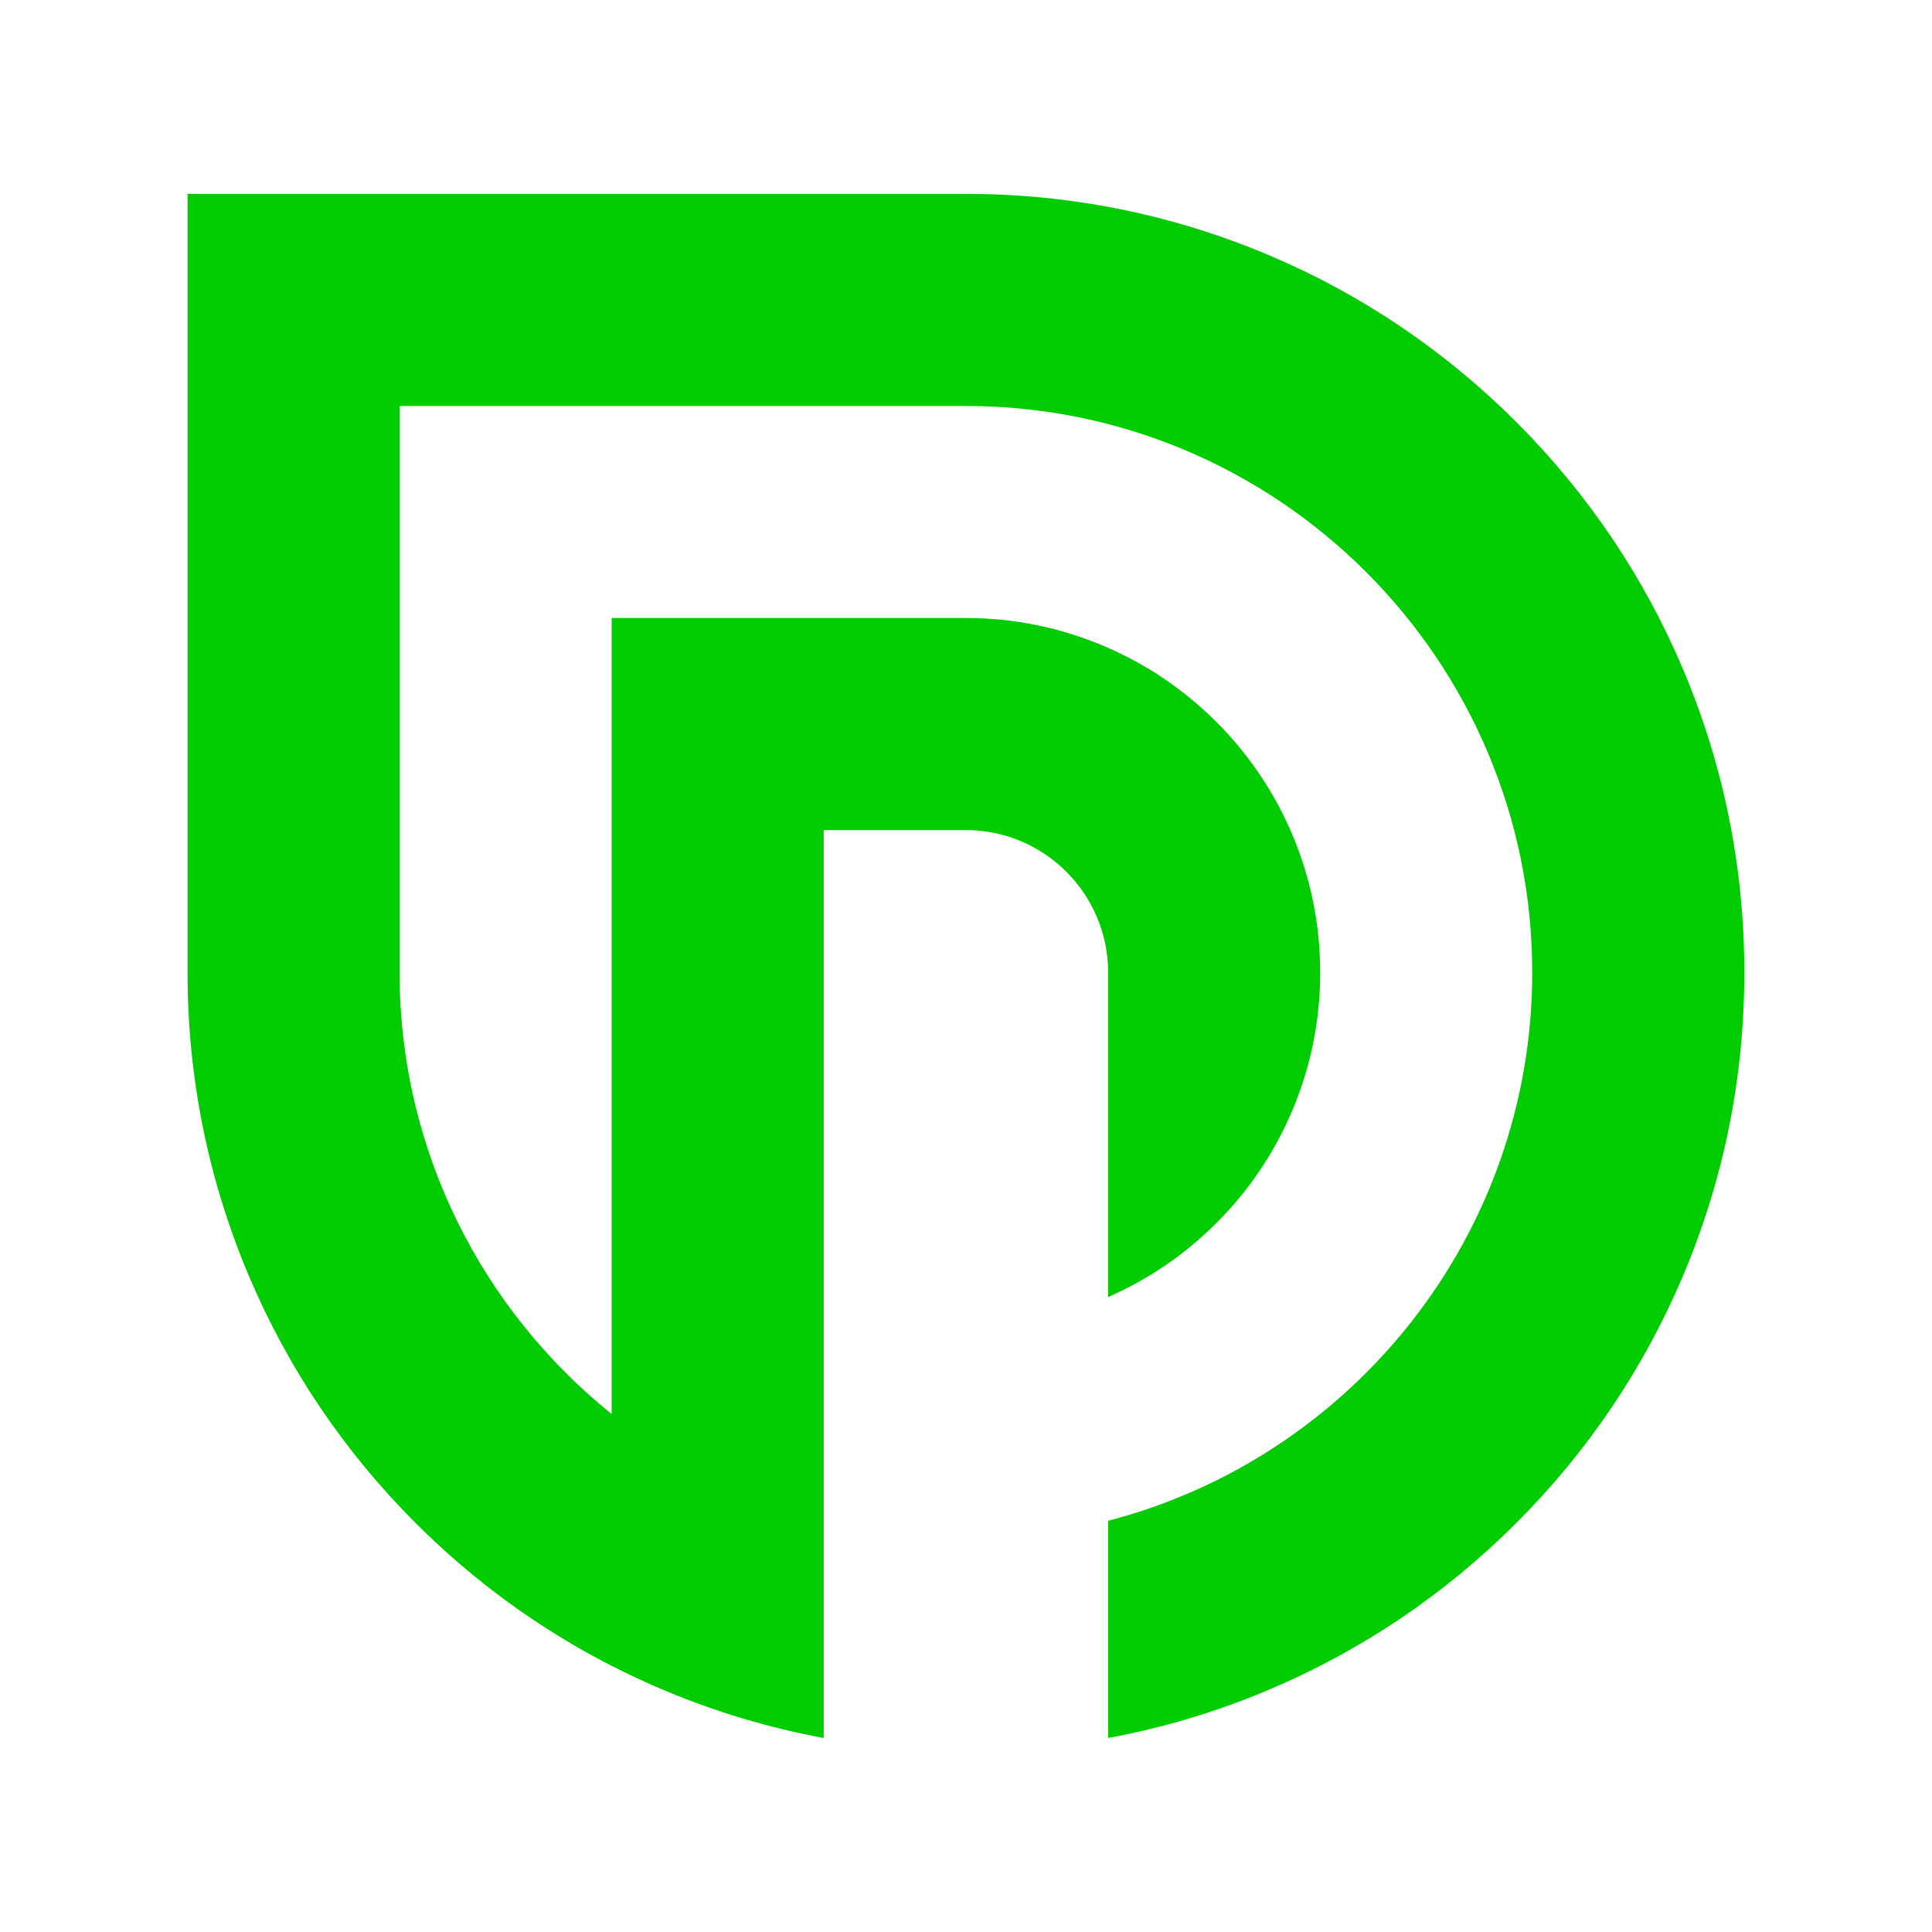
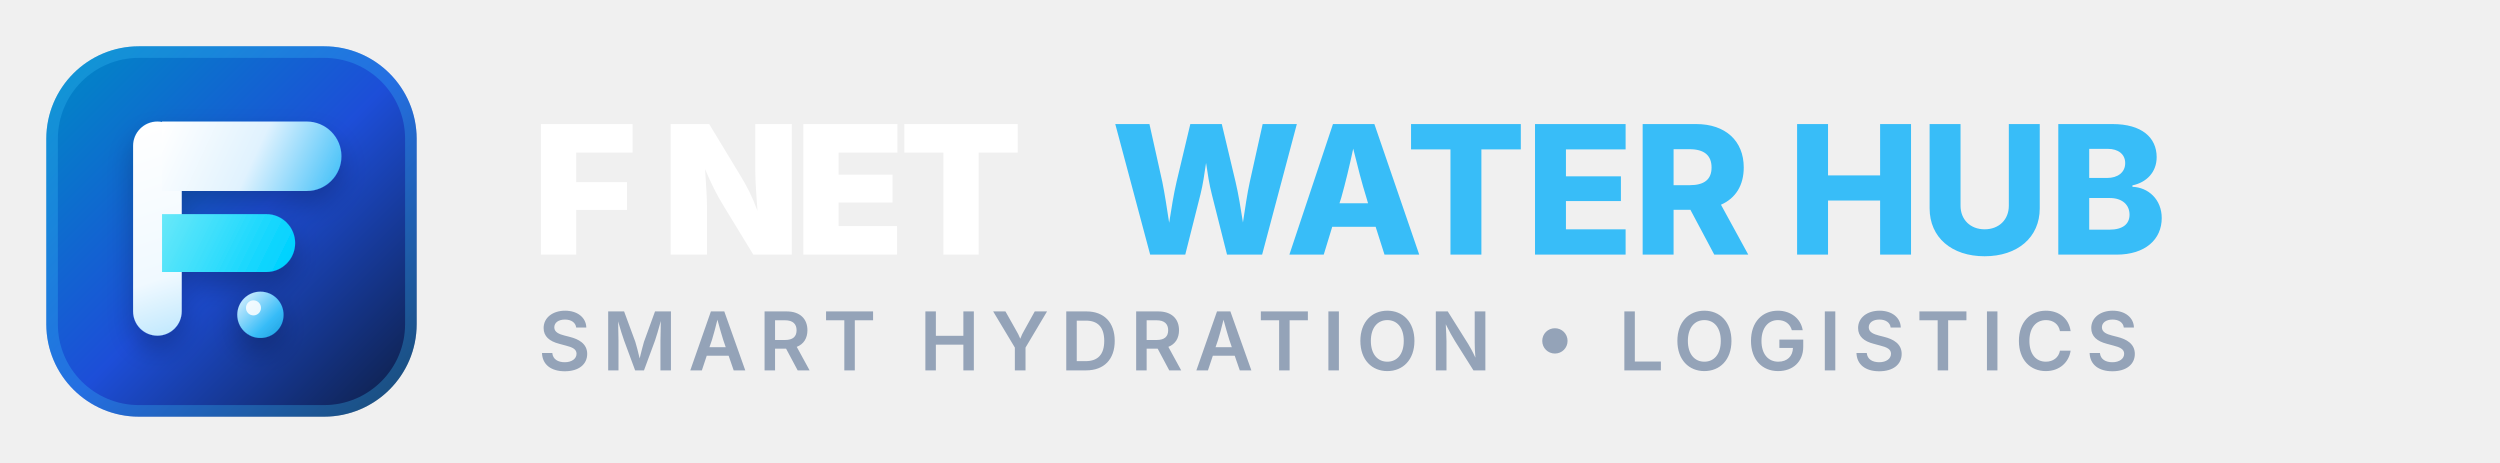
- <svg xmlns="http://www.w3.org/2000/svg" width="2000" zoomAndPan="magnify" viewBox="0 0 1500 1500" height="2000" preserveAspectRatio="xMidYMid meet" version="1.0">
+ <svg xmlns="http://www.w3.org/2000/svg" width="216" height="40" viewBox="0 0 216 40" fill="none">
  <defs>
-     <clipPath id="e44c6ca0c6">
-       <path d="M 145.605 150 L 1354.605 150 L 1354.605 1350 L 145.605 1350 Z M 145.605 150 " clip-rule="nonzero" />
-     </clipPath>
+     <linearGradient id="fnH_dark" x1="0" y1="4" x2="32" y2="36" gradientUnits="userSpaceOnUse">
+       <stop offset="0%" stop-color="#0284C7" />
+       <stop offset="45%" stop-color="#1D4ED8" />
+       <stop offset="100%" stop-color="#0B1528" />
+     </linearGradient>
+     <linearGradient id="fnHSpine_dark" x1="7" y1="7" x2="13" y2="25" gradientUnits="userSpaceOnUse">
+       <stop offset="0%" stop-color="#FFFFFF" />
+       <stop offset="70%" stop-color="#F0F9FF" />
+       <stop offset="100%" stop-color="#BAE6FD" />
+     </linearGradient>
+     <linearGradient id="fnHTop_dark" x1="10" y1="7" x2="25" y2="14" gradientUnits="userSpaceOnUse">
+       <stop offset="0%" stop-color="#FFFFFF" />
+       <stop offset="50%" stop-color="#E0F2FE" />
+       <stop offset="100%" stop-color="#38BDF8" />
+     </linearGradient>
+     <linearGradient id="fnHMid_dark" x1="10" y1="15" x2="20" y2="20" gradientUnits="userSpaceOnUse">
+       <stop offset="0%" stop-color="#67E8F9" />
+       <stop offset="100%" stop-color="#00D2FF" />
+     </linearGradient>
+     <linearGradient id="fnHPearl_dark" x1="17" y1="21" x2="22" y2="26" gradientUnits="userSpaceOnUse">
+       <stop offset="0%" stop-color="#E0F2FE" />
+       <stop offset="50%" stop-color="#38BDF8" />
+       <stop offset="100%" stop-color="#0284C7" />
+     </linearGradient>
+     <filter id="fnHShadow_dark" x="-15%" y="-15%" width="130%" height="130%">
+       <feDropShadow dx="0" dy="1.2" stdDeviation="1.2" flood-color="#000000" flood-opacity="0.25" />
+     </filter>
  </defs>
-   <rect x="-150" width="1800" fill="#ffffff" y="-150" height="1800" fill-opacity="1" />
-   <rect x="-150" width="1800" fill="#ffffff" y="-150" height="1800" fill-opacity="1" />
-   <g clip-path="url(#e44c6ca0c6)">
-     <path fill="#00cc00" d="M 1354.293 755.055 C 1354.293 836.609 1338.293 915.75 1306.762 990.328 C 1276.312 1062.293 1232.75 1126.938 1177.277 1182.406 C 1121.809 1237.879 1057.188 1281.441 985.199 1311.891 C 944.816 1328.977 903.074 1341.477 860.352 1349.363 L 860.352 1180.73 C 1049.547 1131.621 1189.629 959.312 1189.629 754.98 C 1189.629 512.531 992.375 315.199 749.926 315.199 L 310.246 315.199 L 310.246 755.055 C 310.246 893.488 374.566 1017.176 474.883 1097.844 L 474.883 479.816 L 749.926 479.816 C 787.027 479.816 823.051 487.188 857.023 501.562 C 889.789 515.418 919.199 535.336 944.422 560.559 C 969.668 585.805 989.465 615.191 1003.344 647.957 C 1017.719 681.93 1024.992 717.949 1024.992 755.055 C 1024.992 792.16 1017.719 828.18 1003.344 862.152 C 989.488 894.918 969.668 924.328 944.422 949.551 C 920.039 973.934 891.762 993.238 860.324 1007.02 L 860.324 755.844 C 860.324 755.844 860.324 755.203 860.324 754.883 C 860.324 694.012 810.797 644.48 749.926 644.48 L 639.523 644.48 L 639.523 1349.363 C 596.797 1341.477 555.059 1328.977 514.676 1311.891 C 501.141 1306.172 487.875 1299.984 474.883 1293.352 C 418.723 1264.652 367.664 1227.477 322.598 1182.406 C 267.125 1126.938 223.562 1062.316 193.113 990.328 C 161.605 915.75 145.605 836.609 145.605 755.055 L 145.605 150.535 L 749.949 150.535 C 831.504 150.535 910.645 166.609 985.223 198.145 C 1057.188 228.59 1121.809 272.23 1177.305 327.727 C 1232.773 383.195 1276.34 447.816 1306.785 519.805 C 1338.293 594.359 1354.293 673.5 1354.293 755.055 Z M 1354.293 755.055 " fill-opacity="1" fill-rule="nonzero" />
+   <g transform="translate(4, 4)">
+     <rect width="32" height="32" rx="8" fill="url(#fnH_dark)" />
+     <rect x="0.5" y="0.5" width="31" height="31" rx="7.5" stroke="#38BDF8" stroke-opacity="0.3" stroke-width="1" />
+     <g filter="url(#fnHShadow_dark)">
+       <rect x="7.5" y="6.5" width="4.2" height="18.5" rx="2.1" fill="url(#fnHSpine_dark)" />
+       <path d="M10 6.5            H 22.5            C 24.157 6.5 25.5 7.843 25.5 9.5            C 25.5 11.157 24.157 12.5 22.5 12.5            H 10            V 6.5 Z" fill="url(#fnHTop_dark)" />
+       <path d="M10 14.5            H 19            C 20.381 14.5 21.5 15.619 21.5 17            C 21.5 18.381 20.381 19.5 19 19.5            H 10            V 14.5 Z" fill="url(#fnHMid_dark)" />
+       <circle cx="18.5" cy="23.2" r="2" fill="url(#fnHPearl_dark)" />
+       <circle cx="17.9" cy="22.6" r="0.65" fill="#FFFFFF" opacity="0.85" />
+     </g>
  </g>
+   <text x="46" y="22" font-family="system-ui, -apple-system, 'Inter', 'Segoe UI', Roboto, sans-serif" font-weight="900" font-size="15.5" letter-spacing="-0.03em" fill="#FFFFFF">F NET</text>
+   <text x="96" y="22" font-family="system-ui, -apple-system, 'Inter', 'Segoe UI', Roboto, sans-serif" font-weight="800" font-size="15.5" letter-spacing="-0.01em" fill="#38BDF8">WATER HUB</text>
+   <text x="46.5" y="32" font-family="system-ui, -apple-system, 'Inter', 'Segoe UI', Roboto, sans-serif" font-weight="600" font-size="7" letter-spacing="0.14em" fill="#94A3B8">SMART HYDRATION • LOGISTICS</text>
</svg>
